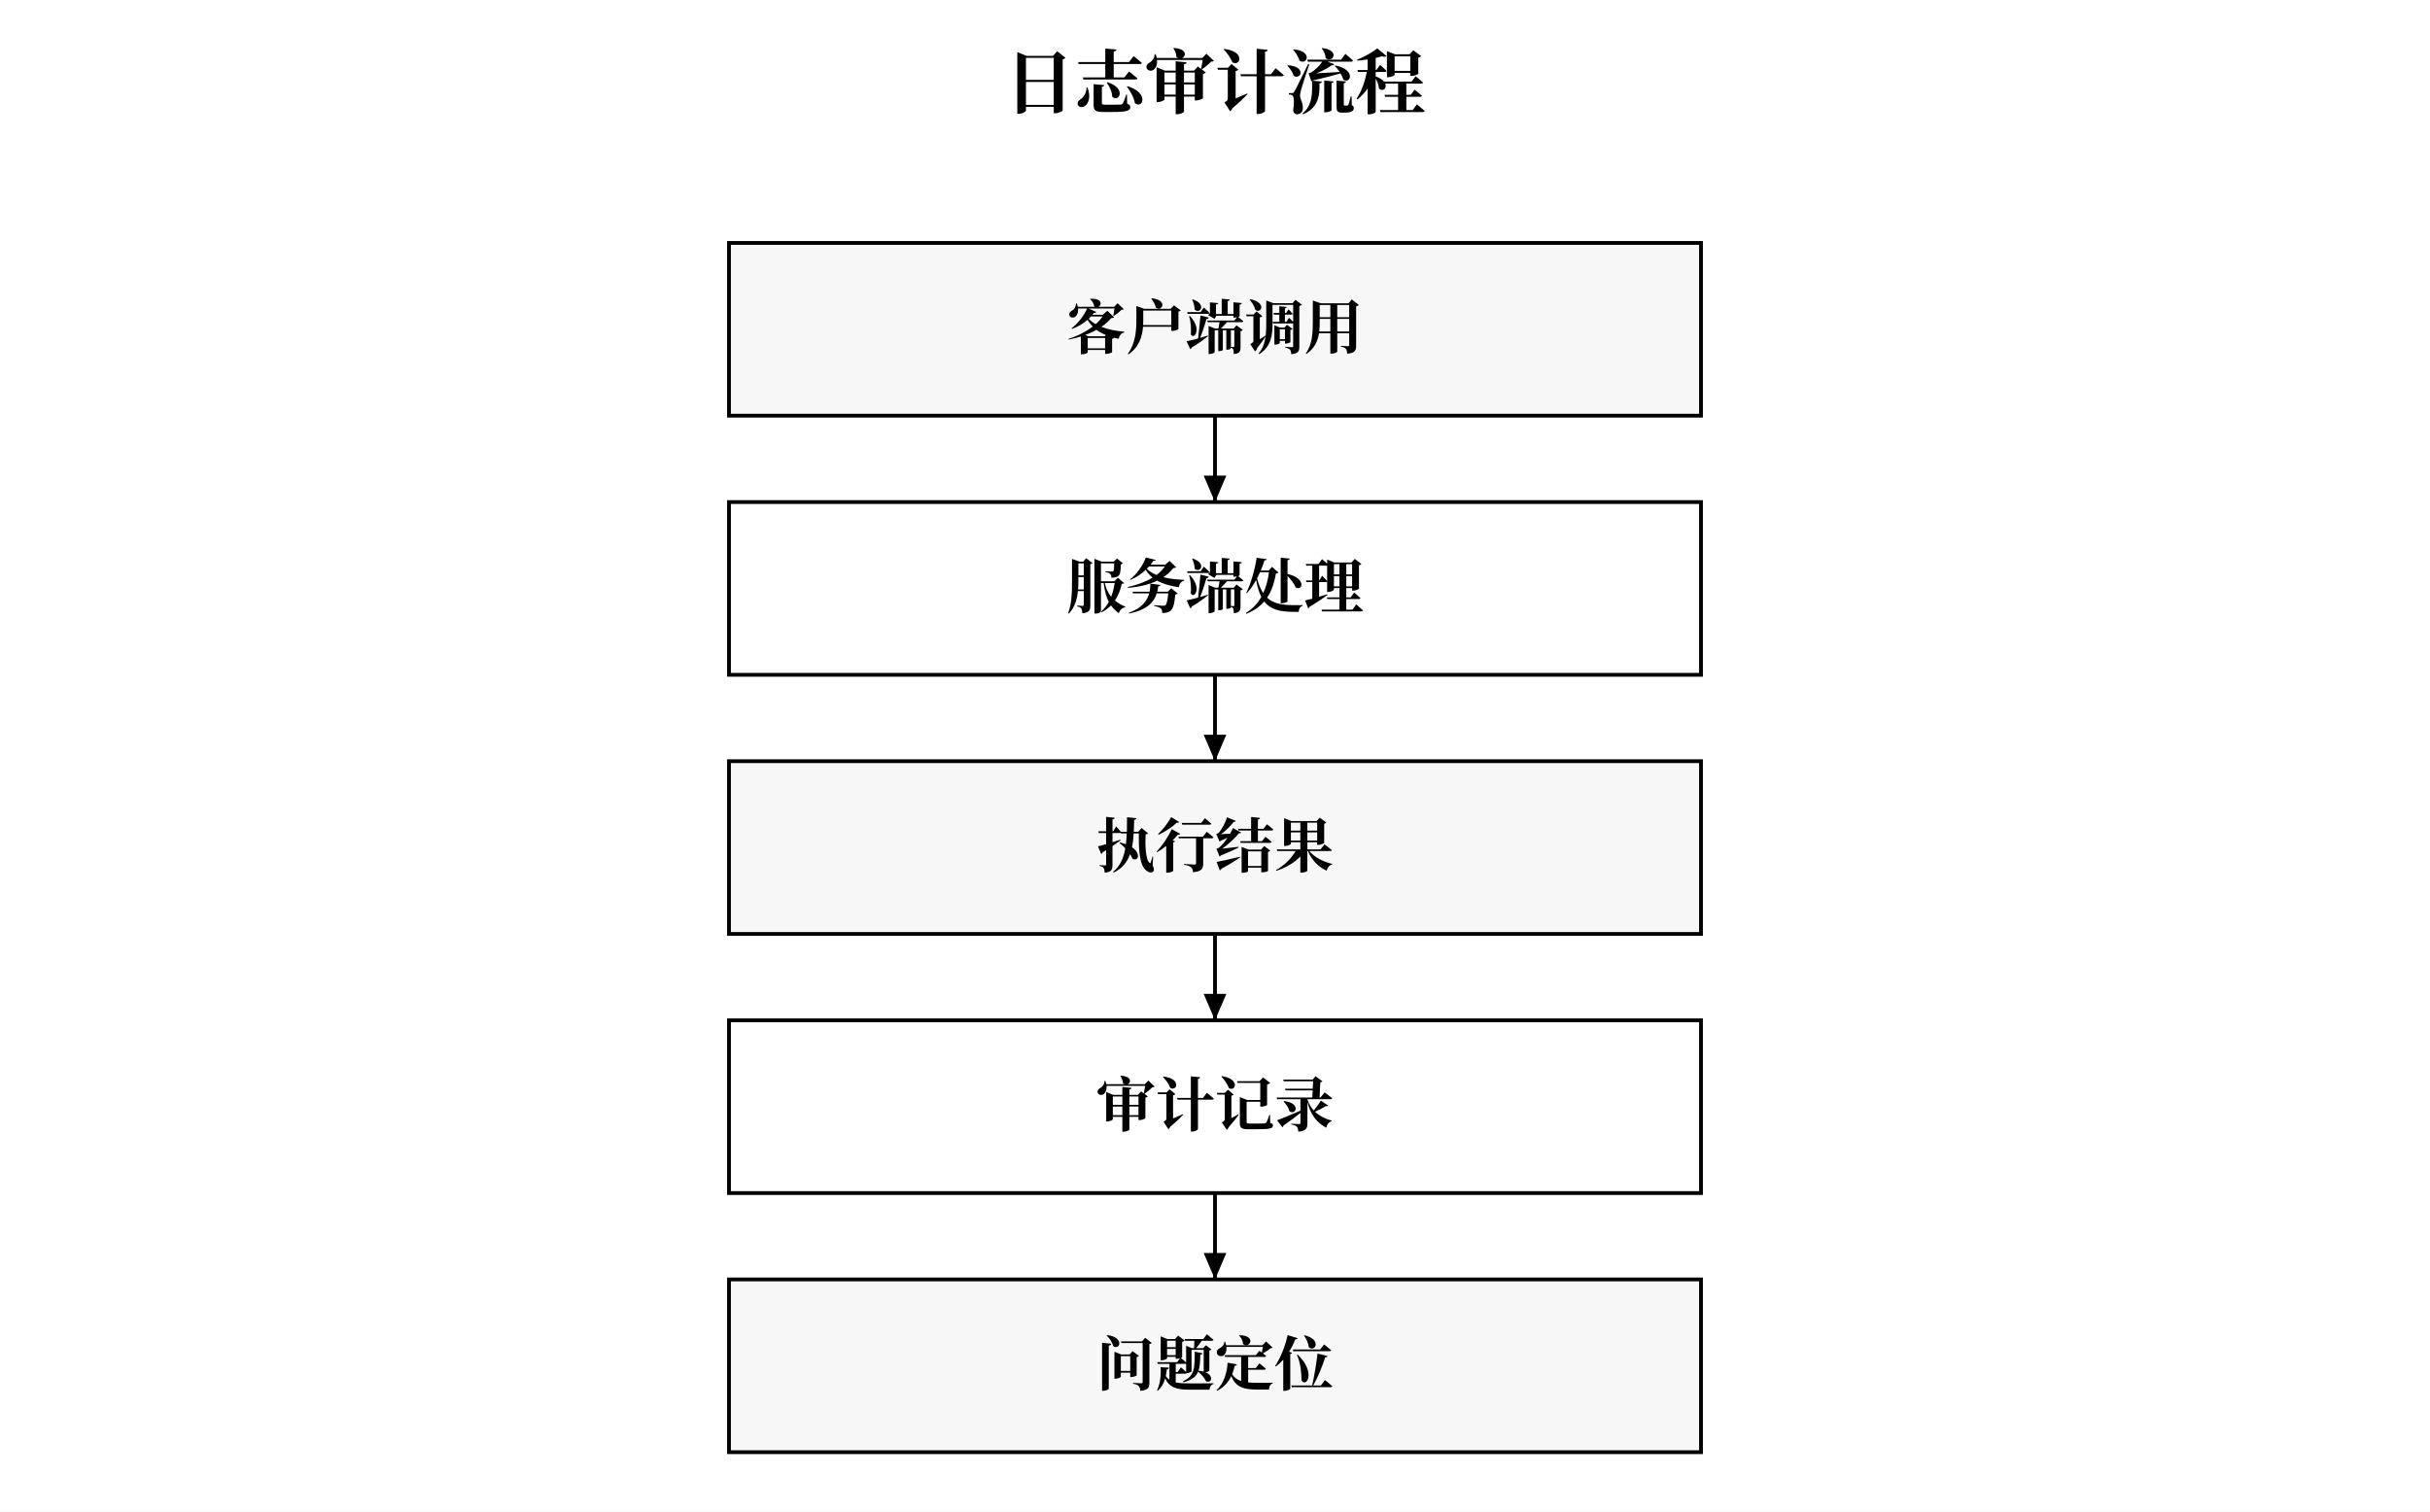
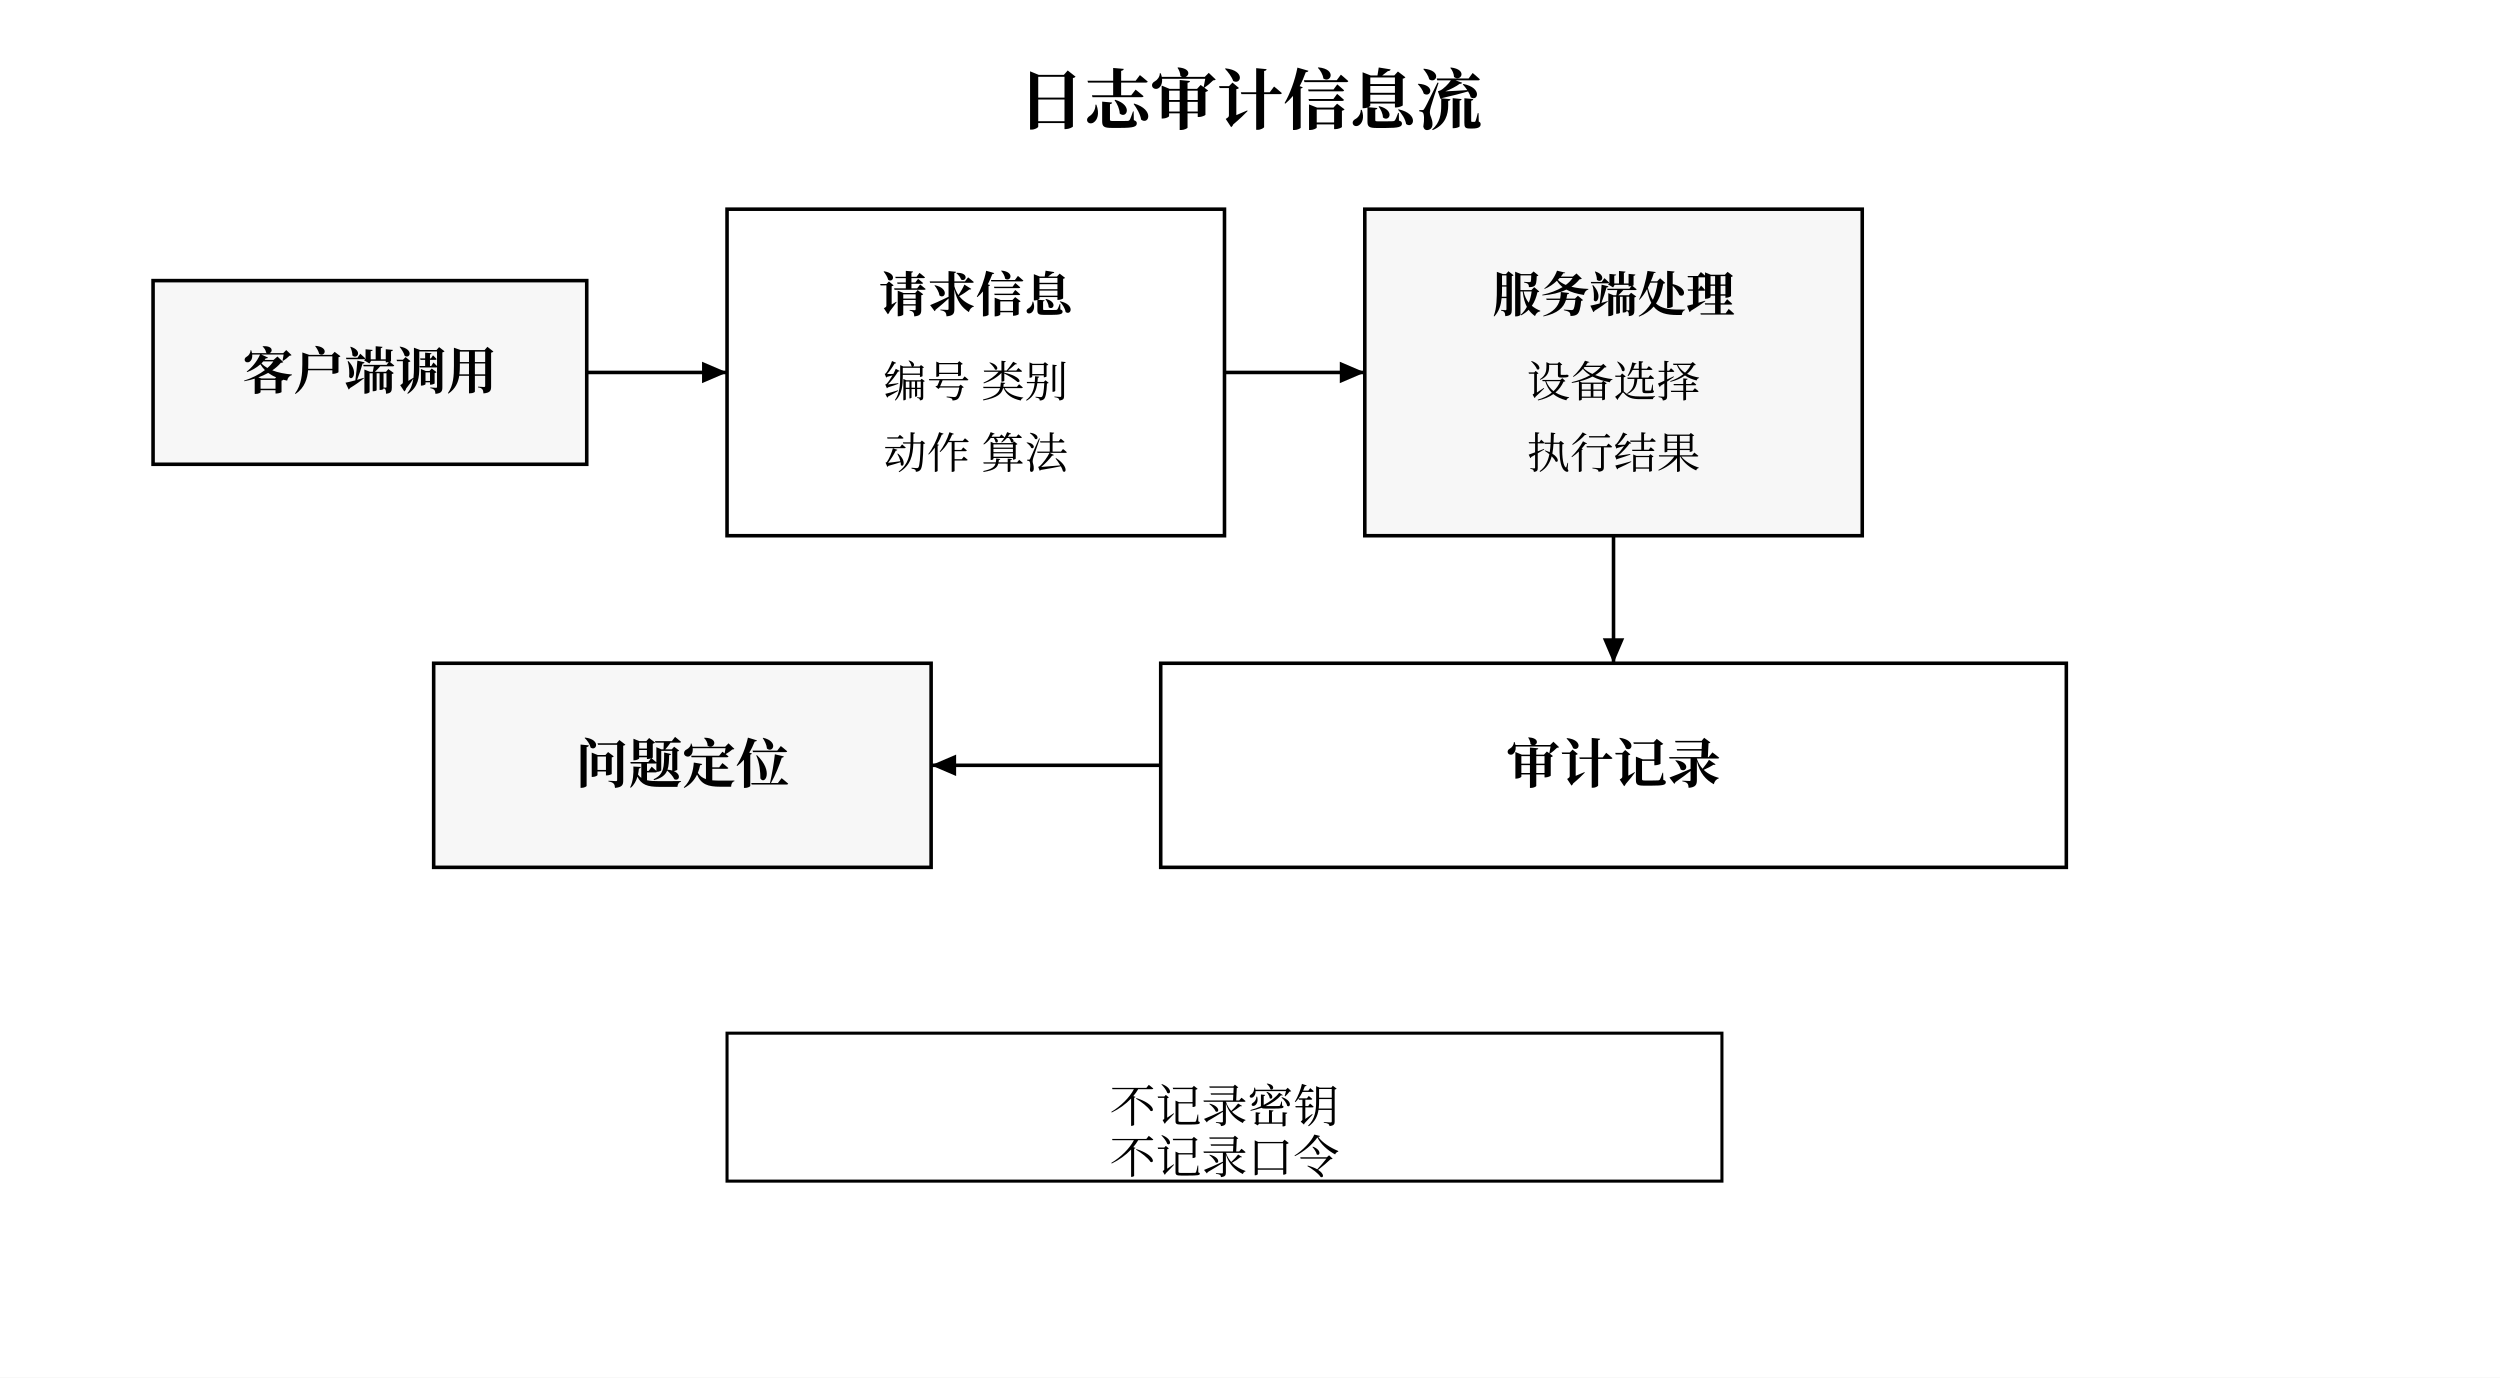
- <svg xmlns="http://www.w3.org/2000/svg" width="900" height="560" viewBox="0 0 900 560">
+ <svg xmlns="http://www.w3.org/2000/svg" width="980" height="540" viewBox="0 0 980 540">
  <defs>
    <marker id="arrow" markerWidth="8" markerHeight="8" refX="7" refY="3" orient="auto" markerUnits="strokeWidth">
      <path d="M0,0 L0,6 L7,3 z" fill="#000000" />
    </marker>
  </defs>
-   <rect x="0" y="0" width="900" height="560" fill="#ffffff" />
-   <text x="450.0" y="40" font-family="SimSun, Songti SC, Noto Serif CJK SC, Microsoft YaHei, Arial, sans-serif" font-size="26" font-weight="bold" text-anchor="middle" fill="#000000">日志审计流程</text>
-   <rect x="270" y="90" width="360" height="64" fill="#f7f7f7" stroke="#000000" stroke-width="1.4" />
-   <text x="450.0" y="122.0" font-family="SimSun, Songti SC, Noto Serif CJK SC, Microsoft YaHei, Arial, sans-serif" font-size="22" font-weight="bold" text-anchor="middle" dominant-baseline="middle" fill="#000000">客户端调用</text>
-   <line x1="450.0" y1="154" x2="450.0" y2="186" stroke="#000000" stroke-width="1.4" marker-end="url(#arrow)" />
-   <rect x="270" y="186" width="360" height="64" fill="#ffffff" stroke="#000000" stroke-width="1.4" />
-   <text x="450.0" y="218.0" font-family="SimSun, Songti SC, Noto Serif CJK SC, Microsoft YaHei, Arial, sans-serif" font-size="22" font-weight="bold" text-anchor="middle" dominant-baseline="middle" fill="#000000">服务端处理</text>
-   <line x1="450.0" y1="250" x2="450.0" y2="282" stroke="#000000" stroke-width="1.4" marker-end="url(#arrow)" />
-   <rect x="270" y="282" width="360" height="64" fill="#f7f7f7" stroke="#000000" stroke-width="1.4" />
-   <text x="450.0" y="314.0" font-family="SimSun, Songti SC, Noto Serif CJK SC, Microsoft YaHei, Arial, sans-serif" font-size="22" font-weight="bold" text-anchor="middle" dominant-baseline="middle" fill="#000000">执行结果</text>
-   <line x1="450.0" y1="346" x2="450.0" y2="378" stroke="#000000" stroke-width="1.4" marker-end="url(#arrow)" />
-   <rect x="270" y="378" width="360" height="64" fill="#ffffff" stroke="#000000" stroke-width="1.4" />
-   <text x="450.0" y="410.0" font-family="SimSun, Songti SC, Noto Serif CJK SC, Microsoft YaHei, Arial, sans-serif" font-size="22" font-weight="bold" text-anchor="middle" dominant-baseline="middle" fill="#000000">审计记录</text>
-   <line x1="450.0" y1="442" x2="450.0" y2="474" stroke="#000000" stroke-width="1.4" marker-end="url(#arrow)" />
-   <rect x="270" y="474" width="360" height="64" fill="#f7f7f7" stroke="#000000" stroke-width="1.4" />
-   <text x="450.0" y="506.0" font-family="SimSun, Songti SC, Noto Serif CJK SC, Microsoft YaHei, Arial, sans-serif" font-size="22" font-weight="bold" text-anchor="middle" dominant-baseline="middle" fill="#000000">问题定位</text>
+   <rect x="0" y="0" width="980" height="540" fill="#ffffff" />
+   <text x="490" y="40" font-family="SimSun, Songti SC, Noto Serif CJK SC, Microsoft YaHei, Arial, sans-serif" font-size="26" font-weight="bold" text-anchor="middle" dominant-baseline="middle">日志审计信息流</text>
+   <rect x="60" y="110" width="170" height="72" fill="#f7f7f7" stroke="#000" stroke-width="1.4" />
+   <text x="145" y="146" font-family="SimSun, Songti SC, Noto Serif CJK SC, Microsoft YaHei, Arial, sans-serif" font-size="20" font-weight="bold" text-anchor="middle" dominant-baseline="middle">客户端调用</text>
+   <line x1="230" y1="146" x2="285" y2="146" stroke="#000" stroke-width="1.4" marker-end="url(#arrow)" />
+   <rect x="285" y="82" width="195" height="128" fill="#ffffff" stroke="#000" stroke-width="1.4" />
+   <text x="382.5" y="116" font-family="SimSun, Songti SC, Noto Serif CJK SC, Microsoft YaHei, Arial, sans-serif" font-size="19" font-weight="bold" text-anchor="middle" dominant-baseline="middle">请求信息</text>
+   <text x="382.5" y="150" font-family="SimSun, Songti SC, Noto Serif CJK SC, Microsoft YaHei, Arial, sans-serif" font-size="17" text-anchor="middle" dominant-baseline="middle">编号 类别</text>
+   <text x="382.5" y="178" font-family="SimSun, Songti SC, Noto Serif CJK SC, Microsoft YaHei, Arial, sans-serif" font-size="17" text-anchor="middle" dominant-baseline="middle">动作 算法</text>
+   <line x1="480" y1="146" x2="535" y2="146" stroke="#000" stroke-width="1.4" marker-end="url(#arrow)" />
+   <rect x="535" y="82" width="195" height="128" fill="#f7f7f7" stroke="#000" stroke-width="1.4" />
+   <text x="632.5" y="116" font-family="SimSun, Songti SC, Noto Serif CJK SC, Microsoft YaHei, Arial, sans-serif" font-size="19" font-weight="bold" text-anchor="middle" dominant-baseline="middle">服务端处理</text>
+   <text x="632.5" y="150" font-family="SimSun, Songti SC, Noto Serif CJK SC, Microsoft YaHei, Arial, sans-serif" font-size="17" text-anchor="middle" dominant-baseline="middle">设备选择</text>
+   <text x="632.5" y="178" font-family="SimSun, Songti SC, Noto Serif CJK SC, Microsoft YaHei, Arial, sans-serif" font-size="17" text-anchor="middle" dominant-baseline="middle">执行结果</text>
+   <line x1="632.5" y1="210" x2="632.5" y2="260" stroke="#000" stroke-width="1.4" marker-end="url(#arrow)" />
+   <rect x="455" y="260" width="355" height="80" fill="#ffffff" stroke="#000" stroke-width="1.4" />
+   <text x="632.5" y="300" font-family="SimSun, Songti SC, Noto Serif CJK SC, Microsoft YaHei, Arial, sans-serif" font-size="21" font-weight="bold" text-anchor="middle" dominant-baseline="middle">审计记录</text>
+   <line x1="455" y1="300" x2="365" y2="300" stroke="#000" stroke-width="1.4" marker-end="url(#arrow)" />
+   <rect x="170" y="260" width="195" height="80" fill="#f7f7f7" stroke="#000" stroke-width="1.4" />
+   <text x="267.5" y="300" font-family="SimSun, Songti SC, Noto Serif CJK SC, Microsoft YaHei, Arial, sans-serif" font-size="21" font-weight="bold" text-anchor="middle" dominant-baseline="middle">问题定位</text>
+   <rect x="285" y="405" width="390" height="58" fill="#ffffff" stroke="#000" stroke-width="1.2" />
+   <text x="480" y="434" font-family="SimSun, Songti SC, Noto Serif CJK SC, Microsoft YaHei, Arial, sans-serif" font-size="18" text-anchor="middle" dominant-baseline="middle">不记录密钥</text>
+   <text x="480" y="454" font-family="SimSun, Songti SC, Noto Serif CJK SC, Microsoft YaHei, Arial, sans-serif" font-size="18" text-anchor="middle" dominant-baseline="middle">不记录口令</text>
</svg>
